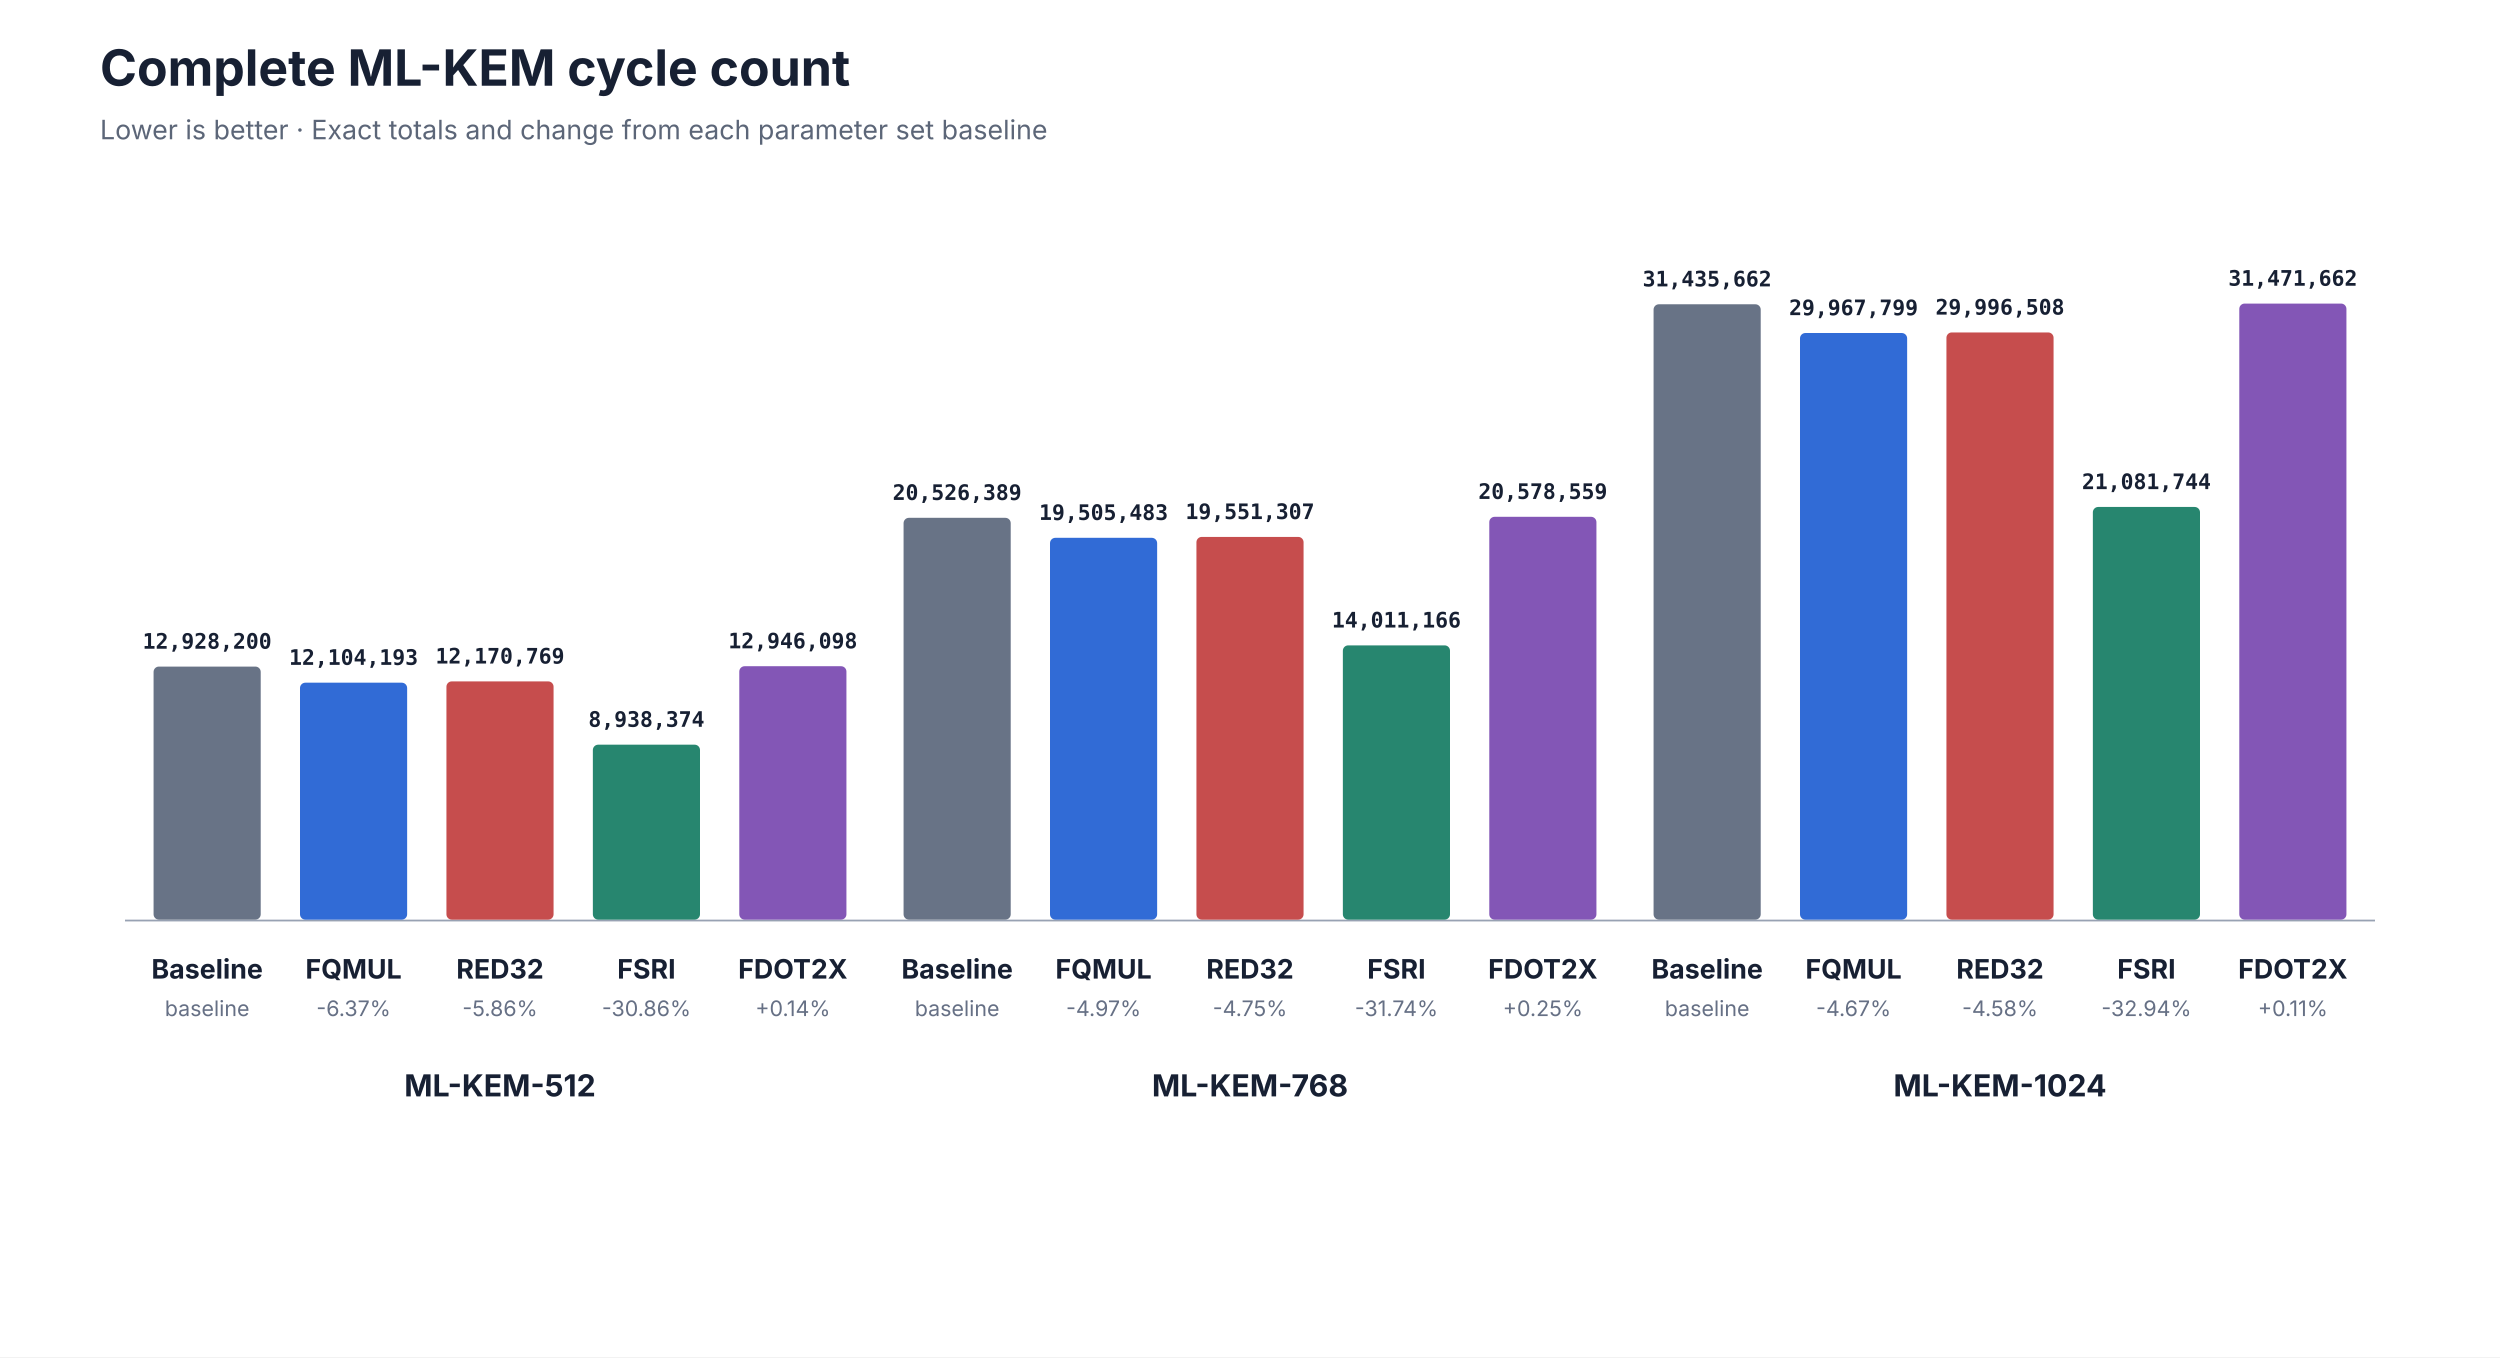
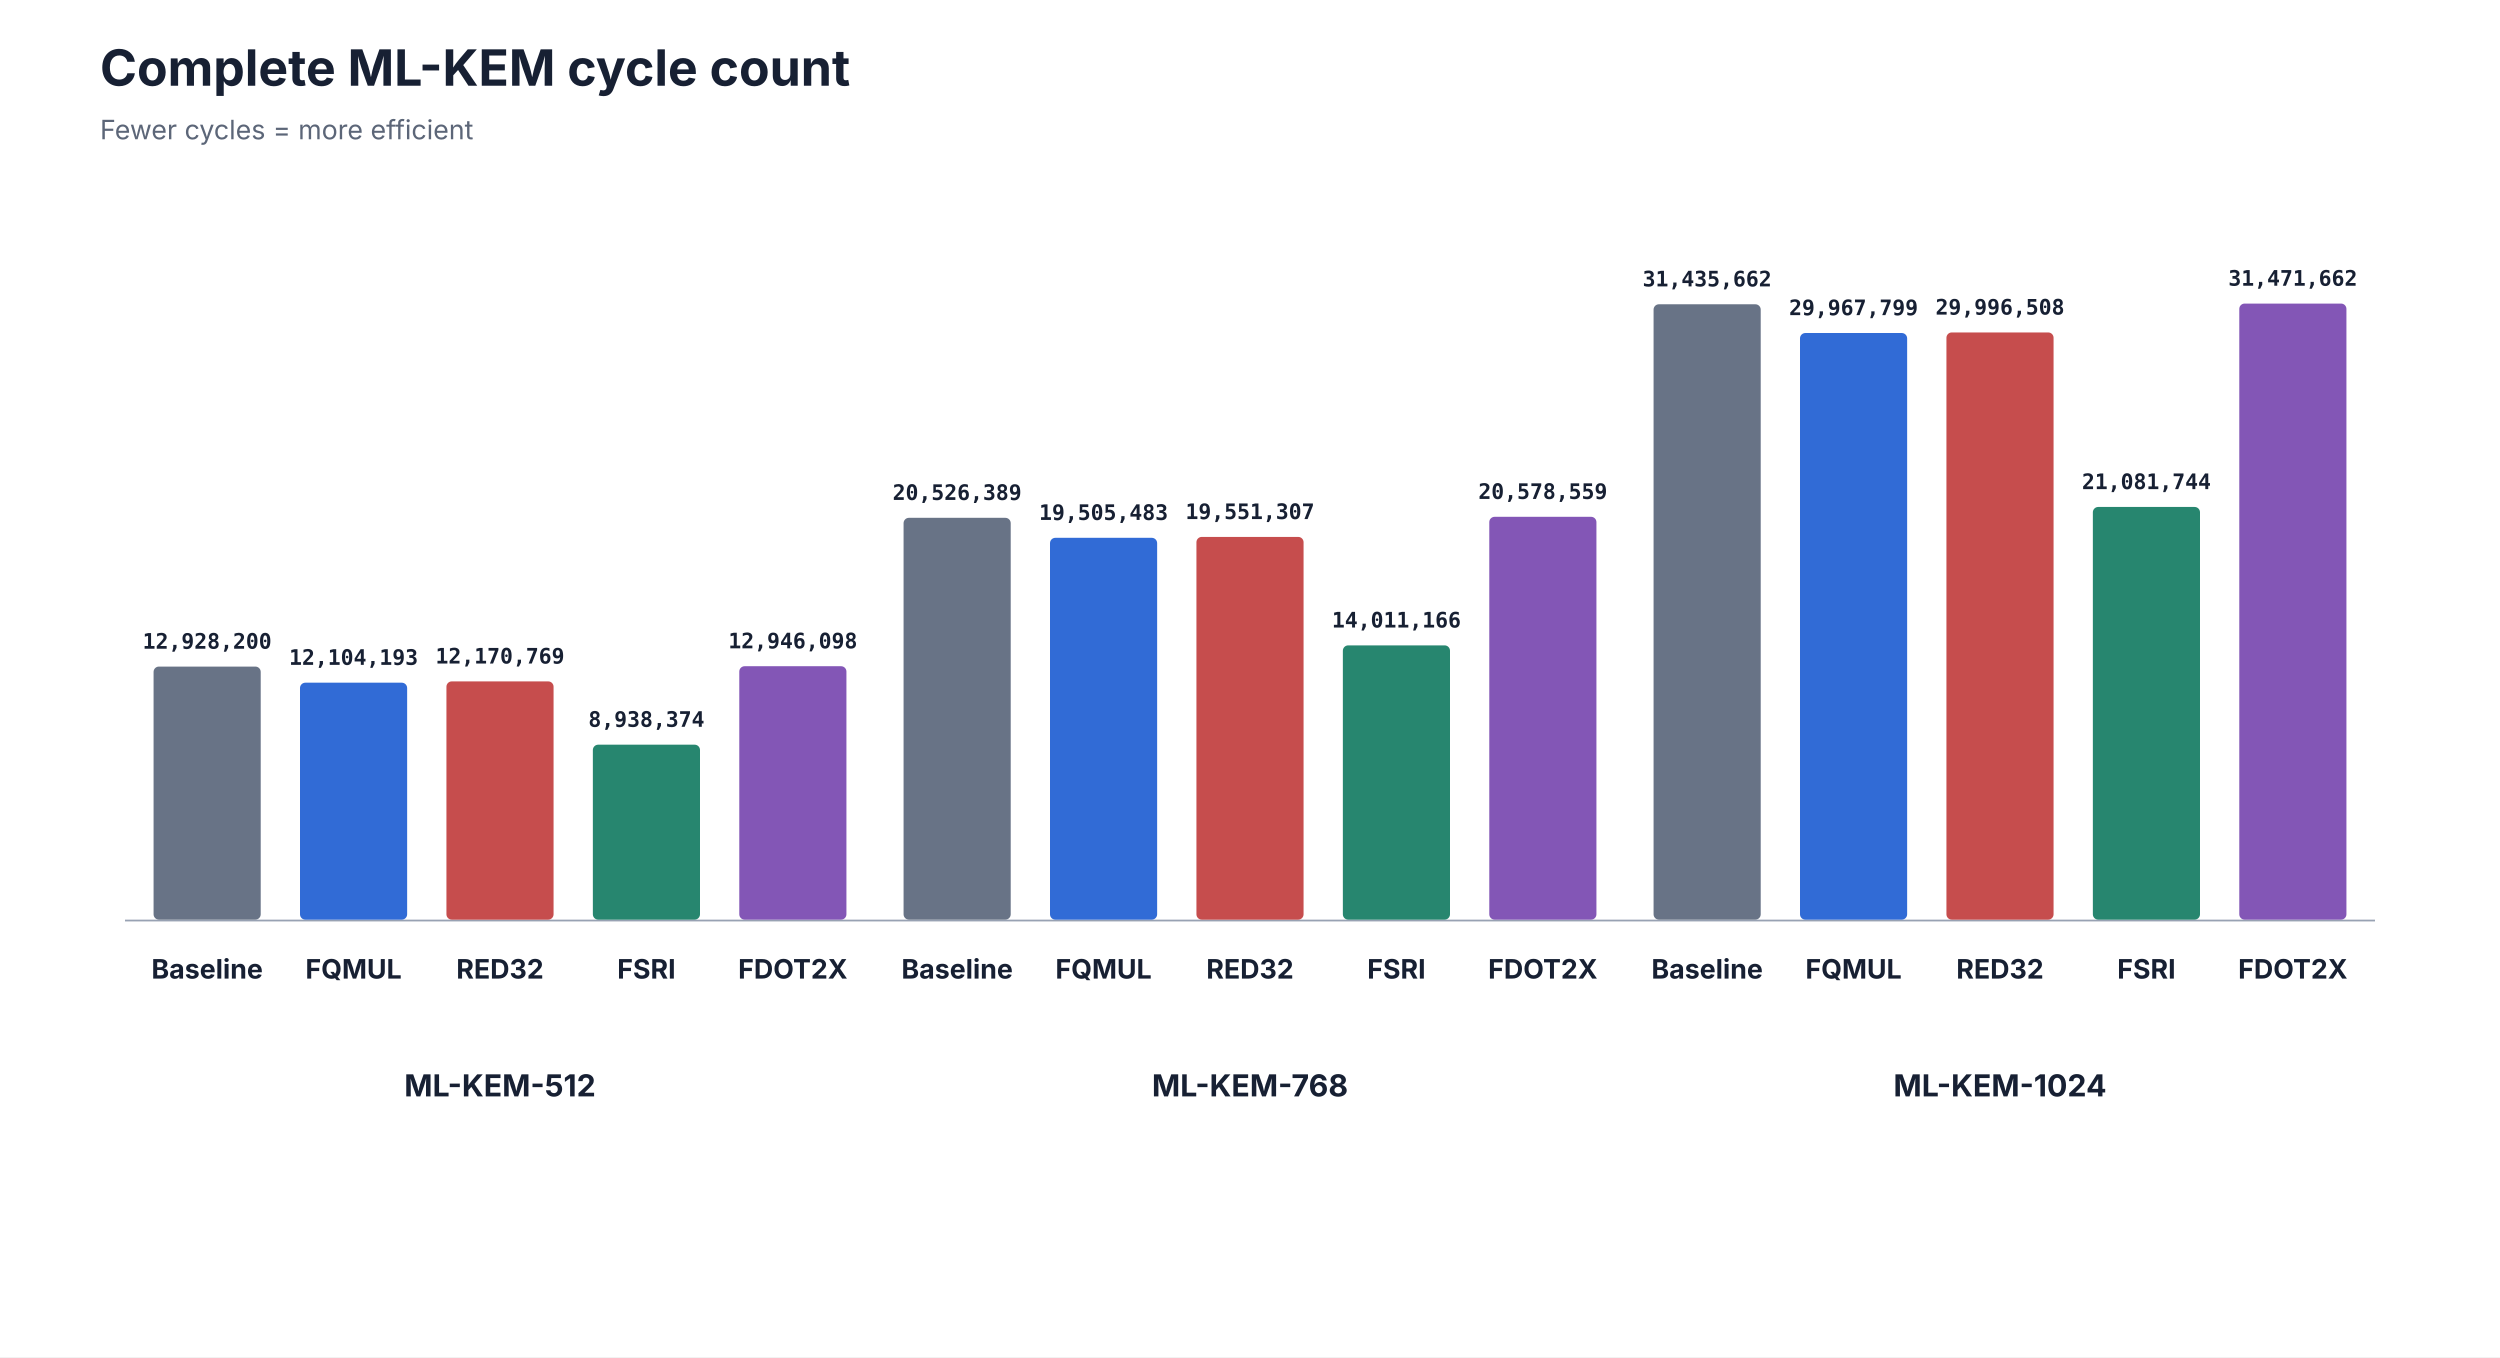
<svg xmlns="http://www.w3.org/2000/svg" width="1400" height="760" viewBox="0 0 1400 760" role="img" aria-labelledby="title desc">
  <rect width="1400" height="760" fill="white" />
-   <style>text{font-family:system-ui,-apple-system,BlinkMacSystemFont,"Segoe UI",sans-serif;fill:#172033}.title{font-size:28px;font-weight:700}.subtitle{font-size:15px;fill:#5c6678}.variant{font-size:15px;font-weight:650}.group{font-size:17px;font-weight:650}.value{font-family:ui-monospace,"SFMono-Regular",Consolas,monospace;font-size:12px;font-weight:650}.change{font-size:12px;fill:#667085}.pending{font-size:12px;font-weight:650;fill:#8992a3;letter-spacing:.04em}.note{font-size:13px;fill:#667085}</style>
+   <style>text{font-family:system-ui,-apple-system,BlinkMacSystemFont,"Segoe UI",sans-serif;fill:#172033}.title{font-size:28px;font-weight:700}.subtitle{font-size:15px;fill:#5c6678}.variant{font-size:15px;font-weight:650}.group{font-size:17px;font-weight:650}.value{font-family:ui-monospace,"SFMono-Regular",Consolas,monospace;font-size:12px;font-weight:650}.pending{font-size:12px;font-weight:650;fill:#8992a3;letter-spacing:.04em}.note{font-size:13px;fill:#667085}</style>
  <text x="56" y="48" class="title">Complete ML-KEM cycle count</text>
-   <text x="56" y="78" class="subtitle">Lower is better · Exact totals and change from each parameter set baseline</text>
+   <text x="56" y="78" class="subtitle">Fewer cycles = more efficient</text>
  <path d="M70 515.5H1330" stroke="#98a2b3" stroke-width="1" />
  <rect x="86.00" y="373.28" width="60.00" height="141.72" rx="3" fill="#687386" />
  <text x="116.00" y="363.28" text-anchor="middle" class="value">12,928,200</text>
  <text x="116.00" y="548" text-anchor="middle" class="variant">Baseline</text>
-   <text x="116.00" y="569" text-anchor="middle" class="change">baseline</text>
  <rect x="168.00" y="382.31" width="60.00" height="132.69" rx="3" fill="#316bd6" />
  <text x="198.00" y="372.31" text-anchor="middle" class="value">12,104,193</text>
  <text x="198.00" y="548" text-anchor="middle" class="variant">FQMUL</text>
-   <text x="198.00" y="569" text-anchor="middle" class="change">-6.37%</text>
  <rect x="250.00" y="381.58" width="60.00" height="133.42" rx="3" fill="#c64d4d" />
  <text x="280.00" y="371.58" text-anchor="middle" class="value">12,170,769</text>
  <text x="280.00" y="548" text-anchor="middle" class="variant">RED32</text>
-   <text x="280.00" y="569" text-anchor="middle" class="change">-5.86%</text>
  <rect x="332.00" y="417.02" width="60.00" height="97.98" rx="3" fill="#27866f" />
  <text x="362.00" y="407.02" text-anchor="middle" class="value">8,938,374</text>
  <text x="362.00" y="548" text-anchor="middle" class="variant">FSRI</text>
-   <text x="362.00" y="569" text-anchor="middle" class="change">-30.86%</text>
  <rect x="414.00" y="373.08" width="60.00" height="141.92" rx="3" fill="#8356b6" />
  <text x="444.00" y="363.08" text-anchor="middle" class="value">12,946,098</text>
  <text x="444.00" y="548" text-anchor="middle" class="variant">FDOT2X</text>
-   <text x="444.00" y="569" text-anchor="middle" class="change">+0.14%</text>
  <text x="280.00" y="614" text-anchor="middle" class="group">ML-KEM-512</text>
  <rect x="506.00" y="289.98" width="60.00" height="225.02" rx="3" fill="#687386" />
  <text x="536.00" y="279.98" text-anchor="middle" class="value">20,526,389</text>
  <text x="536.00" y="548" text-anchor="middle" class="variant">Baseline</text>
-   <text x="536.00" y="569" text-anchor="middle" class="change">baseline</text>
  <rect x="588.00" y="301.18" width="60.00" height="213.82" rx="3" fill="#316bd6" />
  <text x="618.00" y="291.18" text-anchor="middle" class="value">19,505,483</text>
  <text x="618.00" y="548" text-anchor="middle" class="variant">FQMUL</text>
-   <text x="618.00" y="569" text-anchor="middle" class="change">-4.97%</text>
  <rect x="670.00" y="300.67" width="60.00" height="214.33" rx="3" fill="#c64d4d" />
  <text x="700.00" y="290.67" text-anchor="middle" class="value">19,551,307</text>
  <text x="700.00" y="548" text-anchor="middle" class="variant">RED32</text>
-   <text x="700.00" y="569" text-anchor="middle" class="change">-4.75%</text>
  <rect x="752.00" y="361.41" width="60.00" height="153.59" rx="3" fill="#27866f" />
  <text x="782.00" y="351.41" text-anchor="middle" class="value">14,011,166</text>
  <text x="782.00" y="548" text-anchor="middle" class="variant">FSRI</text>
-   <text x="782.00" y="569" text-anchor="middle" class="change">-31.74%</text>
  <rect x="834.00" y="289.41" width="60.00" height="225.59" rx="3" fill="#8356b6" />
  <text x="864.00" y="279.41" text-anchor="middle" class="value">20,578,559</text>
  <text x="864.00" y="548" text-anchor="middle" class="variant">FDOT2X</text>
-   <text x="864.00" y="569" text-anchor="middle" class="change">+0.25%</text>
  <text x="700.00" y="614" text-anchor="middle" class="group">ML-KEM-768</text>
  <rect x="926.00" y="170.39" width="60.00" height="344.61" rx="3" fill="#687386" />
  <text x="956.00" y="160.39" text-anchor="middle" class="value">31,435,662</text>
  <text x="956.00" y="548" text-anchor="middle" class="variant">Baseline</text>
-   <text x="956.00" y="569" text-anchor="middle" class="change">baseline</text>
  <rect x="1008.00" y="186.49" width="60.00" height="328.51" rx="3" fill="#316bd6" />
  <text x="1038.00" y="176.49" text-anchor="middle" class="value">29,967,799</text>
  <text x="1038.00" y="548" text-anchor="middle" class="variant">FQMUL</text>
-   <text x="1038.00" y="569" text-anchor="middle" class="change">-4.67%</text>
  <rect x="1090.00" y="186.17" width="60.00" height="328.83" rx="3" fill="#c64d4d" />
  <text x="1120.00" y="176.17" text-anchor="middle" class="value">29,996,508</text>
  <text x="1120.00" y="548" text-anchor="middle" class="variant">RED32</text>
-   <text x="1120.00" y="569" text-anchor="middle" class="change">-4.58%</text>
  <rect x="1172.00" y="283.90" width="60.00" height="231.10" rx="3" fill="#27866f" />
  <text x="1202.00" y="273.90" text-anchor="middle" class="value">21,081,744</text>
  <text x="1202.00" y="548" text-anchor="middle" class="variant">FSRI</text>
-   <text x="1202.00" y="569" text-anchor="middle" class="change">-32.94%</text>
  <rect x="1254.00" y="170.00" width="60.00" height="345.00" rx="3" fill="#8356b6" />
  <text x="1284.00" y="160.00" text-anchor="middle" class="value">31,471,662</text>
  <text x="1284.00" y="548" text-anchor="middle" class="variant">FDOT2X</text>
-   <text x="1284.00" y="569" text-anchor="middle" class="change">+0.11%</text>
  <text x="1120.00" y="614" text-anchor="middle" class="group">ML-KEM-1024</text>
</svg>
